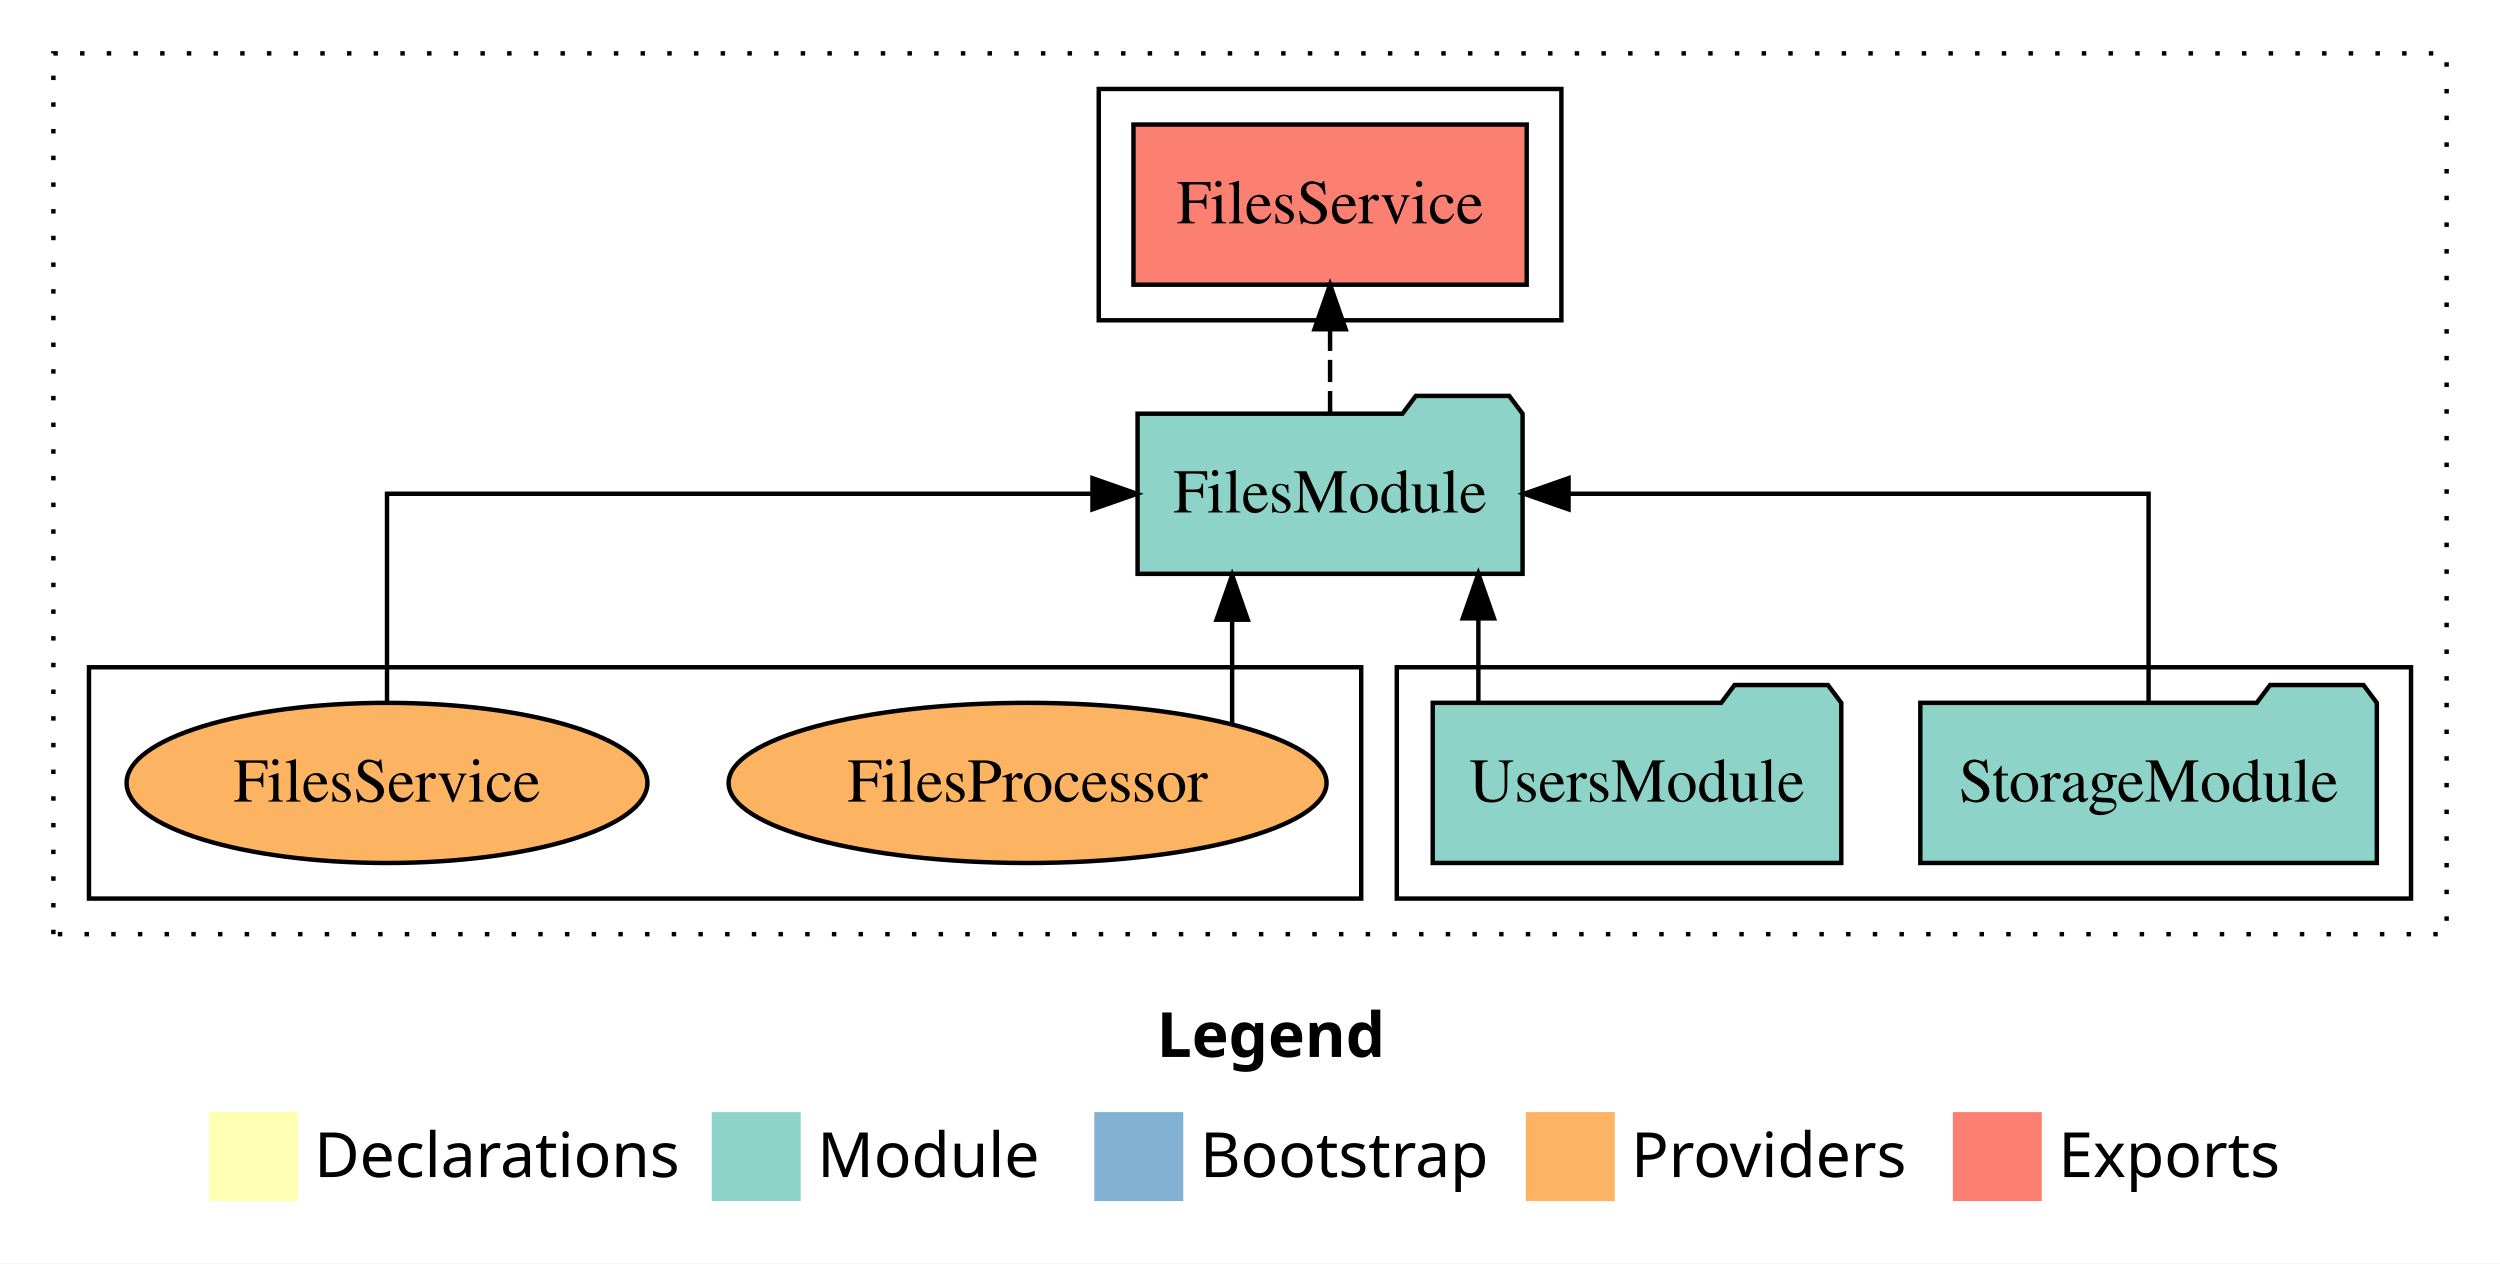
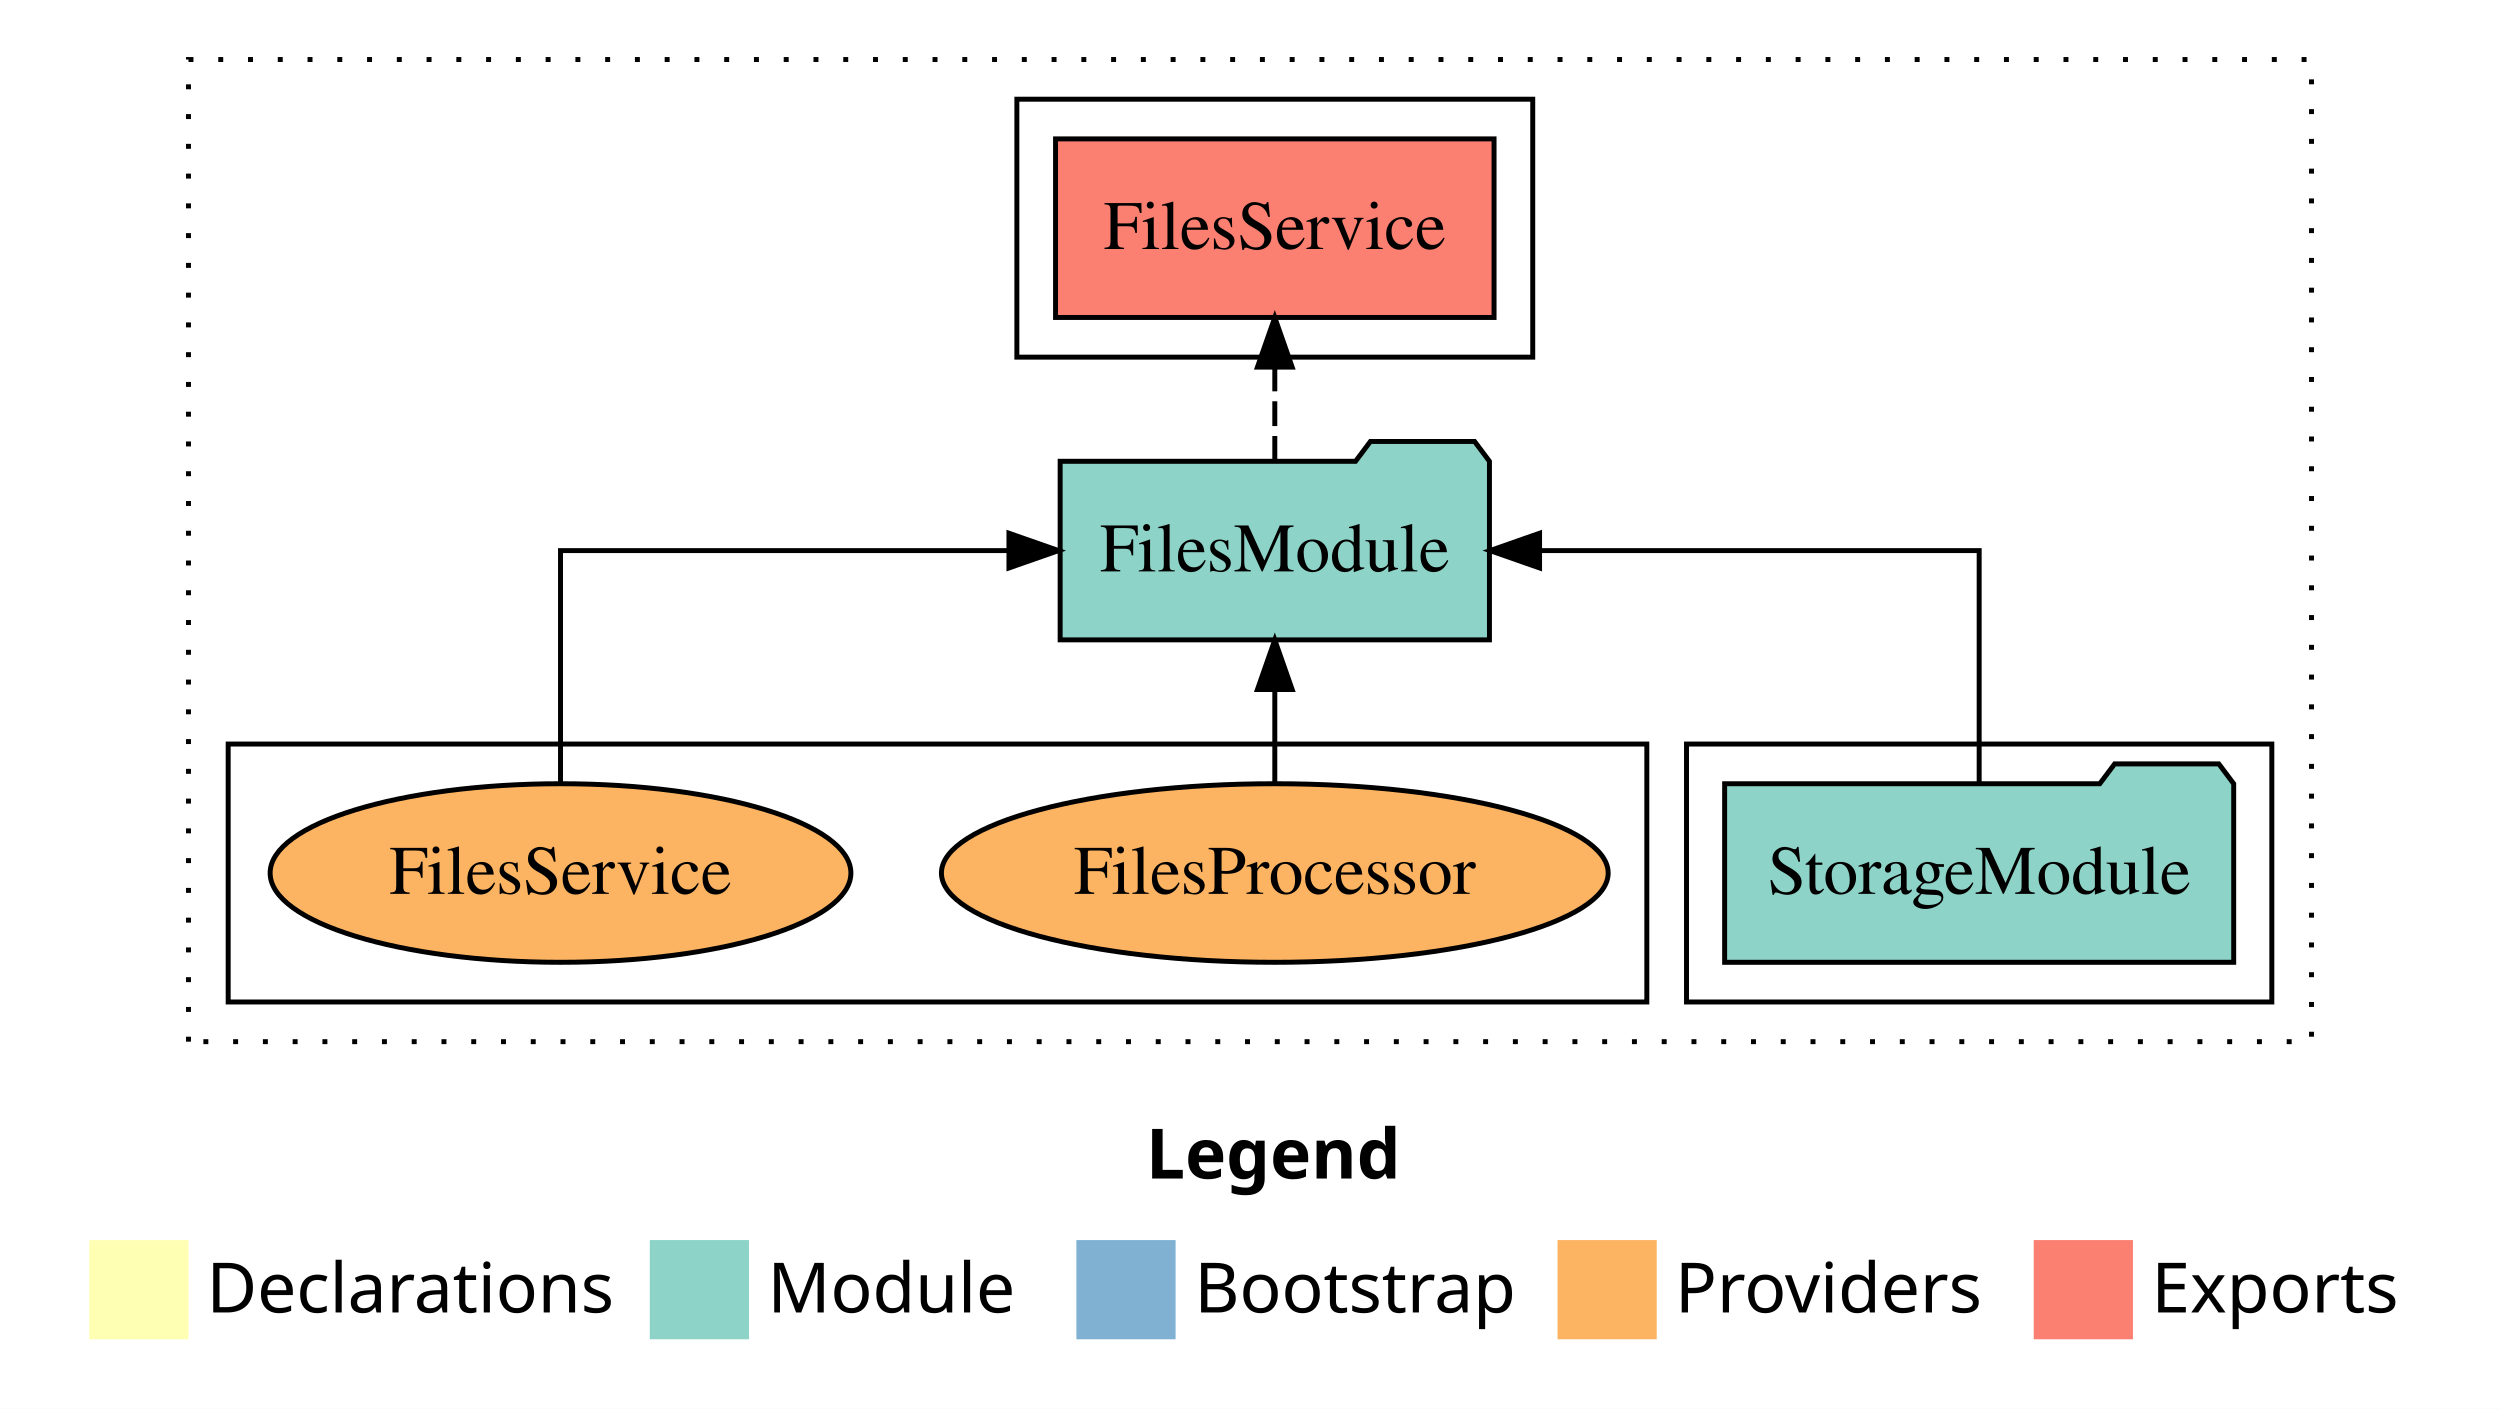
- <svg xmlns="http://www.w3.org/2000/svg" width="562pt" height="284pt" viewBox="0.00 0.00 562.00 284.00">
+ <svg xmlns="http://www.w3.org/2000/svg" width="504pt" height="284pt" viewBox="0.00 0.00 504.00 284.00">
  <g id="graph0" class="graph" transform="scale(1 1) rotate(0) translate(4 280)">
-     <polygon fill="#ffffff" stroke="transparent" points="-4,4 -4,-280 558,-280 558,4 -4,4" />
-     <text text-anchor="start" x="256.009" y="-42.4" font-family="sans-serif" font-weight="bold" font-size="14.00" fill="#000000">Legend</text>
-     <polygon fill="#ffffb3" stroke="transparent" points="43,-10 43,-30 63,-30 63,-10 43,-10" />
-     <text text-anchor="start" x="66.629" y="-15.4" font-family="sans-serif" font-size="14.00" fill="#000000">  Declarations</text>
-     <polygon fill="#8dd3c7" stroke="transparent" points="156,-10 156,-30 176,-30 176,-10 156,-10" />
-     <text text-anchor="start" x="179.725" y="-15.4" font-family="sans-serif" font-size="14.00" fill="#000000">  Module</text>
-     <polygon fill="#80b1d3" stroke="transparent" points="242,-10 242,-30 262,-30 262,-10 242,-10" />
-     <text text-anchor="start" x="265.781" y="-15.4" font-family="sans-serif" font-size="14.00" fill="#000000">  Bootstrap</text>
-     <polygon fill="#fdb462" stroke="transparent" points="339,-10 339,-30 359,-30 359,-10 339,-10" />
-     <text text-anchor="start" x="362.673" y="-15.4" font-family="sans-serif" font-size="14.00" fill="#000000">  Providers</text>
-     <polygon fill="#fb8072" stroke="transparent" points="435,-10 435,-30 455,-30 455,-10 435,-10" />
-     <text text-anchor="start" x="458.726" y="-15.4" font-family="sans-serif" font-size="14.00" fill="#000000">  Exports</text>
+     <polygon fill="#ffffff" stroke="transparent" points="-4,4 -4,-280 500,-280 500,4 -4,4" />
+     <text text-anchor="start" x="227.009" y="-42.4" font-family="sans-serif" font-weight="bold" font-size="14.00" fill="#000000">Legend</text>
+     <polygon fill="#ffffb3" stroke="transparent" points="14,-10 14,-30 34,-30 34,-10 14,-10" />
+     <text text-anchor="start" x="37.629" y="-15.4" font-family="sans-serif" font-size="14.00" fill="#000000">  Declarations</text>
+     <polygon fill="#8dd3c7" stroke="transparent" points="127,-10 127,-30 147,-30 147,-10 127,-10" />
+     <text text-anchor="start" x="150.725" y="-15.4" font-family="sans-serif" font-size="14.00" fill="#000000">  Module</text>
+     <polygon fill="#80b1d3" stroke="transparent" points="213,-10 213,-30 233,-30 233,-10 213,-10" />
+     <text text-anchor="start" x="236.781" y="-15.4" font-family="sans-serif" font-size="14.00" fill="#000000">  Bootstrap</text>
+     <polygon fill="#fdb462" stroke="transparent" points="310,-10 310,-30 330,-30 330,-10 310,-10" />
+     <text text-anchor="start" x="333.673" y="-15.4" font-family="sans-serif" font-size="14.00" fill="#000000">  Providers</text>
+     <polygon fill="#fb8072" stroke="transparent" points="406,-10 406,-30 426,-30 426,-10 406,-10" />
+     <text text-anchor="start" x="429.726" y="-15.4" font-family="sans-serif" font-size="14.00" fill="#000000">  Exports</text>
    <g id="clust1" class="cluster">
-       <polygon fill="none" stroke="#000000" stroke-dasharray="1,5" points="8,-70 8,-268 546,-268 546,-70 8,-70" />
+       <polygon fill="none" stroke="#000000" stroke-dasharray="1,5" points="34,-70 34,-268 462,-268 462,-70 34,-70" />
    </g>
    <g id="clust3" class="cluster">
-       <polygon fill="none" stroke="#000000" points="310,-78 310,-130 538,-130 538,-78 310,-78" />
+       <polygon fill="none" stroke="#000000" points="336,-78 336,-130 454,-130 454,-78 336,-78" />
    </g>
    <g id="clust4" class="cluster">
-       <polygon fill="none" stroke="#000000" points="243,-208 243,-260 347,-260 347,-208 243,-208" />
+       <polygon fill="none" stroke="#000000" points="201,-208 201,-260 305,-260 305,-208 201,-208" />
    </g>
    <g id="clust6" class="cluster">
-       <polygon fill="none" stroke="#000000" points="16,-78 16,-130 302,-130 302,-78 16,-78" />
+       <polygon fill="none" stroke="#000000" points="42,-78 42,-130 328,-130 328,-78 42,-78" />
    </g>
    <g id="node1" class="node">
-       <polygon fill="#8dd3c7" stroke="#000000" points="530.313,-122 527.313,-126 506.313,-126 503.313,-122 427.687,-122 427.687,-86 530.313,-86 530.313,-122" />
-       <text text-anchor="middle" x="479" y="-99.8" font-family="Times,serif" font-size="14.00" fill="#000000">StorageModule</text>
+       <polygon fill="#8dd3c7" stroke="#000000" points="446.313,-122 443.313,-126 422.313,-126 419.313,-122 343.687,-122 343.687,-86 446.313,-86 446.313,-122" />
+       <text text-anchor="middle" x="395" y="-99.8" font-family="Times,serif" font-size="14.00" fill="#000000">StorageModule</text>
+     </g>
+     <g id="node2" class="node">
+       <polygon fill="#8dd3c7" stroke="#000000" points="296.273,-187 293.273,-191 272.273,-191 269.273,-187 209.727,-187 209.727,-151 296.273,-151 296.273,-187" />
+       <text text-anchor="middle" x="253" y="-164.8" font-family="Times,serif" font-size="14.00" fill="#000000">FilesModule</text>
+     </g>
+     <g id="edge1" class="edge">
+       <path fill="none" stroke="#000000" d="M395,-122.106C395,-141.339 395,-169 395,-169 395,-169 306.376,-169 306.376,-169" />
+       <polygon fill="#000000" stroke="#000000" points="306.376,-165.5 296.376,-169 306.376,-172.5 306.376,-165.5" />
    </g>
    <g id="node3" class="node">
-       <polygon fill="#8dd3c7" stroke="#000000" points="338.273,-187 335.273,-191 314.273,-191 311.273,-187 251.727,-187 251.727,-151 338.273,-151 338.273,-187" />
-       <text text-anchor="middle" x="295" y="-164.8" font-family="Times,serif" font-size="14.00" fill="#000000">FilesModule</text>
-     </g>
-     <g id="edge1" class="edge">
-       <path fill="none" stroke="#000000" d="M479,-122.106C479,-141.339 479,-169 479,-169 479,-169 348.605,-169 348.605,-169" />
-       <polygon fill="#000000" stroke="#000000" points="348.606,-165.5 338.605,-169 348.605,-172.5 348.606,-165.5" />
-     </g>
-     <g id="node2" class="node">
-       <polygon fill="#8dd3c7" stroke="#000000" points="409.922,-122 406.922,-126 385.922,-126 382.922,-122 318.078,-122 318.078,-86 409.922,-86 409.922,-122" />
-       <text text-anchor="middle" x="364" y="-99.8" font-family="Times,serif" font-size="14.00" fill="#000000">UsersModule</text>
+       <polygon fill="#fb8072" stroke="#000000" points="297.201,-252 208.799,-252 208.799,-216 297.201,-216 297.201,-252" />
+       <text text-anchor="middle" x="253" y="-229.8" font-family="Times,serif" font-size="14.00" fill="#000000">FilesService </text>
    </g>
    <g id="edge2" class="edge">
-       <path fill="none" stroke="#000000" d="M328.338,-122.106C328.338,-122.106 328.338,-140.991 328.338,-140.991" />
-       <polygon fill="#000000" stroke="#000000" points="324.838,-140.991 328.338,-150.991 331.838,-140.991 324.838,-140.991" />
+       <path fill="none" stroke="#000000" stroke-dasharray="5,2" d="M253,-187.106C253,-187.106 253,-205.991 253,-205.991" />
+       <polygon fill="#000000" stroke="#000000" points="249.5,-205.991 253,-215.991 256.5,-205.991 249.5,-205.991" />
    </g>
    <g id="node4" class="node">
-       <polygon fill="#fb8072" stroke="#000000" points="339.201,-252 250.799,-252 250.799,-216 339.201,-216 339.201,-252" />
-       <text text-anchor="middle" x="295" y="-229.8" font-family="Times,serif" font-size="14.00" fill="#000000">FilesService </text>
+       <ellipse fill="#fdb462" stroke="#000000" cx="253" cy="-104" rx="67.208" ry="18" />
+       <text text-anchor="middle" x="253" y="-99.8" font-family="Times,serif" font-size="14.00" fill="#000000">FilesProcessor</text>
    </g>
    <g id="edge3" class="edge">
-       <path fill="none" stroke="#000000" stroke-dasharray="5,2" d="M295,-187.106C295,-187.106 295,-205.991 295,-205.991" />
-       <polygon fill="#000000" stroke="#000000" points="291.5,-205.991 295,-215.991 298.5,-205.991 291.5,-205.991" />
+       <path fill="none" stroke="#000000" d="M253,-122.106C253,-122.106 253,-140.991 253,-140.991" />
+       <polygon fill="#000000" stroke="#000000" points="249.5,-140.991 253,-150.991 256.5,-140.991 249.5,-140.991" />
    </g>
    <g id="node5" class="node">
-       <ellipse fill="#fdb462" stroke="#000000" cx="227" cy="-104" rx="67.208" ry="18" />
-       <text text-anchor="middle" x="227" y="-99.8" font-family="Times,serif" font-size="14.00" fill="#000000">FilesProcessor</text>
+       <ellipse fill="#fdb462" stroke="#000000" cx="109" cy="-104" rx="58.541" ry="18" />
+       <text text-anchor="middle" x="109" y="-99.8" font-family="Times,serif" font-size="14.00" fill="#000000">FilesService</text>
    </g>
    <g id="edge4" class="edge">
-       <path fill="none" stroke="#000000" d="M272.984,-117.154C272.984,-117.154 272.984,-140.694 272.984,-140.694" />
-       <polygon fill="#000000" stroke="#000000" points="269.484,-140.694 272.984,-150.694 276.484,-140.694 269.484,-140.694" />
-     </g>
-     <g id="node6" class="node">
-       <ellipse fill="#fdb462" stroke="#000000" cx="83" cy="-104" rx="58.541" ry="18" />
-       <text text-anchor="middle" x="83" y="-99.8" font-family="Times,serif" font-size="14.00" fill="#000000">FilesService</text>
-     </g>
-     <g id="edge5" class="edge">
-       <path fill="none" stroke="#000000" d="M83,-122.106C83,-141.339 83,-169 83,-169 83,-169 241.587,-169 241.587,-169" />
-       <polygon fill="#000000" stroke="#000000" points="241.587,-172.5 251.587,-169 241.587,-165.5 241.587,-172.5" />
+       <path fill="none" stroke="#000000" d="M109,-122.106C109,-141.339 109,-169 109,-169 109,-169 199.405,-169 199.405,-169" />
+       <polygon fill="#000000" stroke="#000000" points="199.405,-172.5 209.405,-169 199.404,-165.5 199.405,-172.5" />
    </g>
  </g>
</svg>
